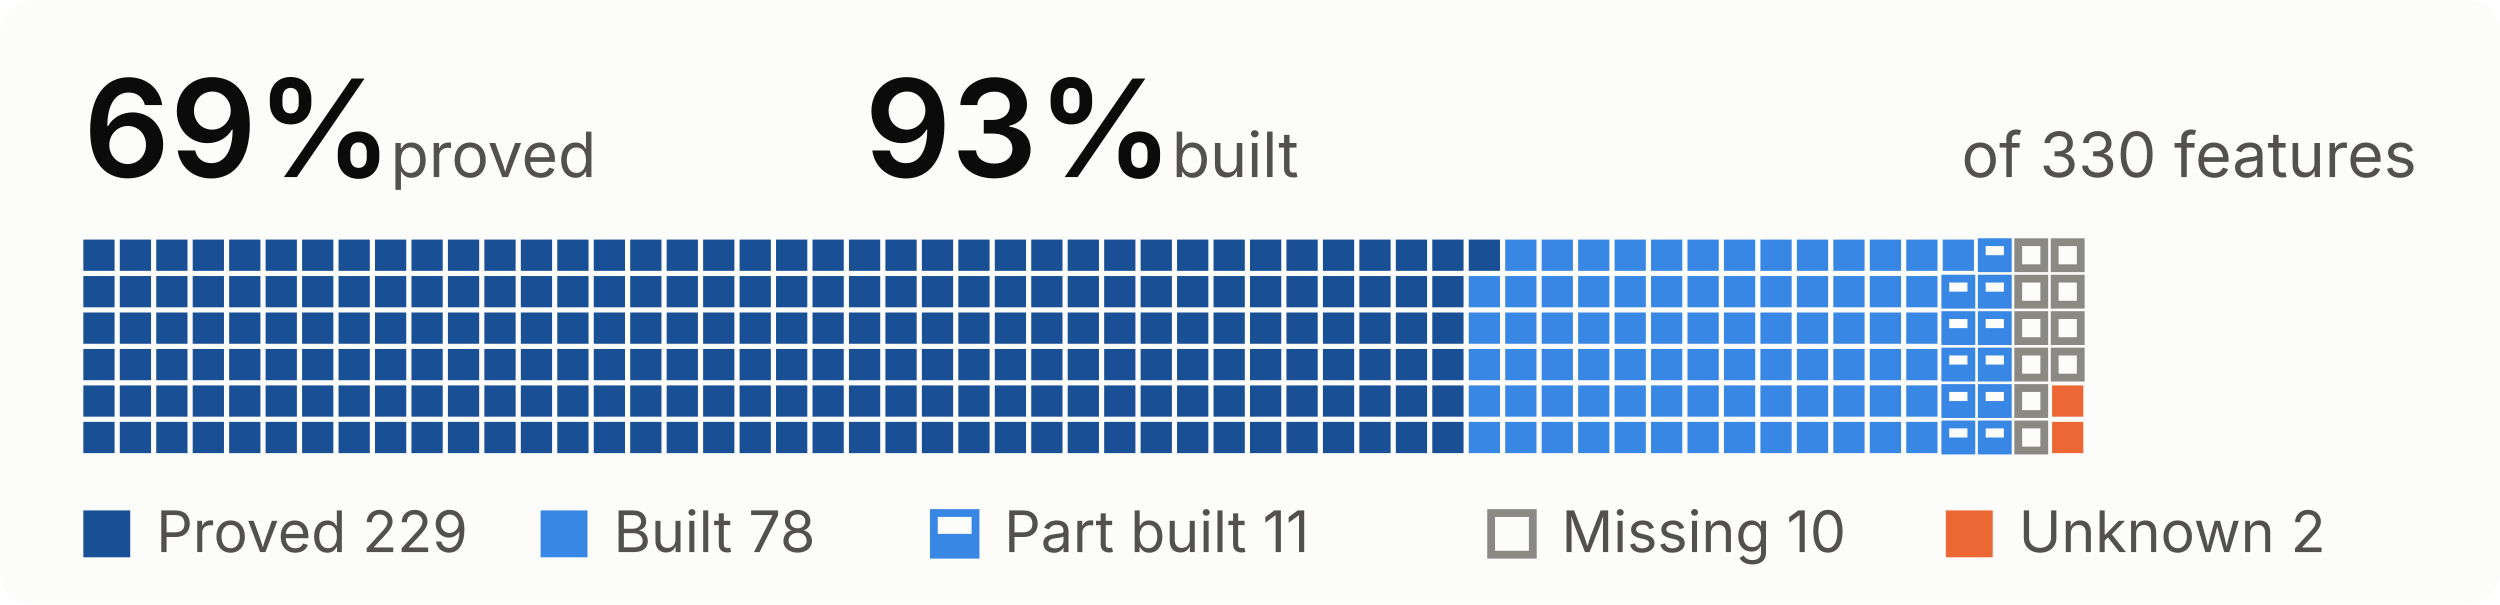
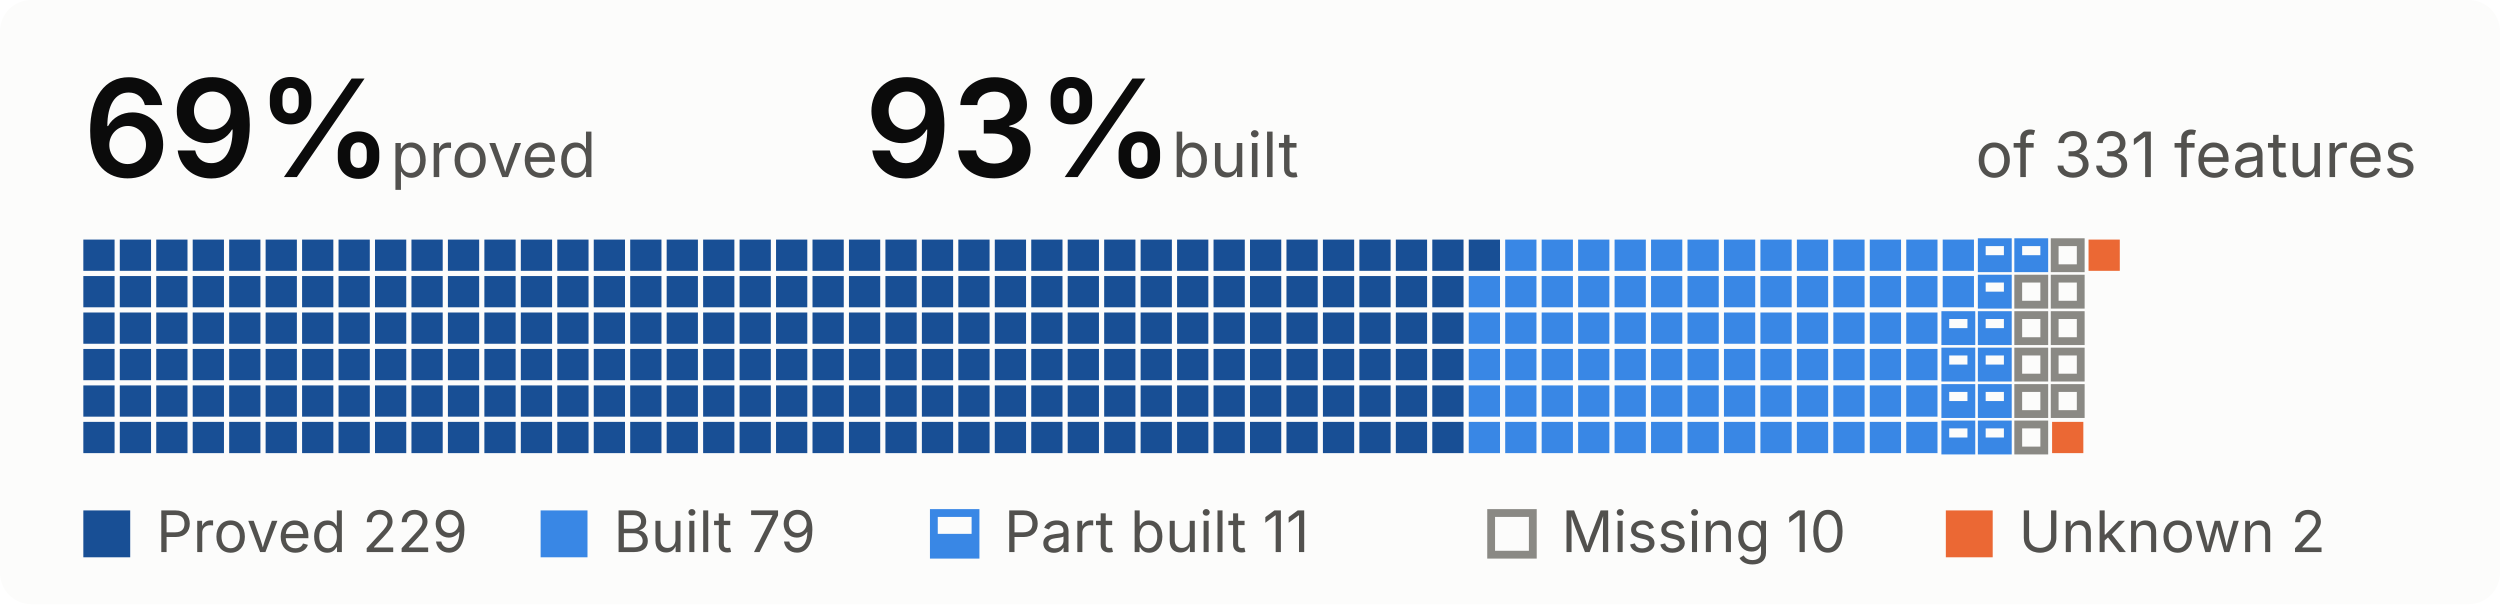
- <svg xmlns="http://www.w3.org/2000/svg" width="480" height="116" viewBox="0 0 480 116" role="img" aria-label="69 percent proved, 93 percent built, of 330 features">
+ <svg xmlns="http://www.w3.org/2000/svg" width="480" height="116" viewBox="0 0 480 116" role="img" aria-label="69 percent proved, 93 percent built, of 331 features">
  <style>
.bg{fill:#fcfcfb}.t{fill:#0b0b0b}.s{fill:#52514e}.rule{fill:#e1e0d9}
.proved{fill:#184f95}.built{fill:#3987e5}.unknown{fill:#eb6834}
.part-o{fill:none;stroke:#3987e5;stroke-width:1.5}.part-f{fill:#3987e5}
.missing{fill:none;stroke:#8a8984;stroke-width:1.5}
.pass{fill:#184f95}.fail{fill:#eb6834}.none{fill:none;stroke:#8a8984;stroke-width:1.5}
@media (prefers-color-scheme:dark){
.bg{fill:#1a1a19}.t{fill:#f0efec}.s{fill:#c3c2b7}.rule{fill:#383835}
.proved{fill:#86b6ef}.built{fill:#3987e5}.unknown{fill:#d95926}
.part-o{stroke:#3987e5}.part-f{fill:#3987e5}
.missing{stroke:#8d8c85}
.pass{fill:#86b6ef}.fail{fill:#d95926}.none{stroke:#8d8c85}
}
text{font-family:system-ui,-apple-system,"Segoe UI",sans-serif;font-size:12px}
.big{font-size:26px;font-weight:600}.b{font-weight:600}.xs{font-size:11px}
</style>
  <rect width="480" height="116" rx="6" class="bg" />
  <text x="16.0" y="34.0" class="t big">69%</text>
  <text x="75.0" y="34.0" class="s">proved</text>
  <text x="166.0" y="34.0" class="t big">93%</text>
  <text x="225.0" y="34.0" class="s">built</text>
-   <text x="464.0" y="34.0" class="s" text-anchor="end">of 330 features</text>
+   <text x="464.0" y="34.0" class="s" text-anchor="end">of 331 features</text>
  <rect x="16.0" y="46.0" width="6" height="6" class="proved" />
  <rect x="16.0" y="53.0" width="6" height="6" class="proved" />
  <rect x="16.0" y="60.0" width="6" height="6" class="proved" />
  <rect x="16.0" y="67.0" width="6" height="6" class="proved" />
  <rect x="16.0" y="74.0" width="6" height="6" class="proved" />
  <rect x="16.0" y="81.0" width="6" height="6" class="proved" />
  <rect x="23.0" y="46.0" width="6" height="6" class="proved" />
  <rect x="23.0" y="53.0" width="6" height="6" class="proved" />
  <rect x="23.0" y="60.0" width="6" height="6" class="proved" />
  <rect x="23.0" y="67.0" width="6" height="6" class="proved" />
  <rect x="23.0" y="74.0" width="6" height="6" class="proved" />
  <rect x="23.0" y="81.0" width="6" height="6" class="proved" />
  <rect x="30.0" y="46.0" width="6" height="6" class="proved" />
  <rect x="30.0" y="53.0" width="6" height="6" class="proved" />
  <rect x="30.0" y="60.0" width="6" height="6" class="proved" />
  <rect x="30.0" y="67.0" width="6" height="6" class="proved" />
  <rect x="30.0" y="74.0" width="6" height="6" class="proved" />
  <rect x="30.0" y="81.0" width="6" height="6" class="proved" />
  <rect x="37.0" y="46.0" width="6" height="6" class="proved" />
  <rect x="37.0" y="53.0" width="6" height="6" class="proved" />
  <rect x="37.0" y="60.0" width="6" height="6" class="proved" />
  <rect x="37.0" y="67.0" width="6" height="6" class="proved" />
  <rect x="37.0" y="74.0" width="6" height="6" class="proved" />
  <rect x="37.0" y="81.0" width="6" height="6" class="proved" />
  <rect x="44.0" y="46.0" width="6" height="6" class="proved" />
  <rect x="44.0" y="53.0" width="6" height="6" class="proved" />
  <rect x="44.0" y="60.0" width="6" height="6" class="proved" />
  <rect x="44.0" y="67.0" width="6" height="6" class="proved" />
  <rect x="44.0" y="74.0" width="6" height="6" class="proved" />
  <rect x="44.0" y="81.0" width="6" height="6" class="proved" />
  <rect x="51.0" y="46.0" width="6" height="6" class="proved" />
  <rect x="51.0" y="53.0" width="6" height="6" class="proved" />
  <rect x="51.0" y="60.0" width="6" height="6" class="proved" />
  <rect x="51.0" y="67.0" width="6" height="6" class="proved" />
  <rect x="51.0" y="74.0" width="6" height="6" class="proved" />
  <rect x="51.0" y="81.0" width="6" height="6" class="proved" />
  <rect x="58.0" y="46.0" width="6" height="6" class="proved" />
  <rect x="58.0" y="53.0" width="6" height="6" class="proved" />
  <rect x="58.0" y="60.0" width="6" height="6" class="proved" />
  <rect x="58.0" y="67.0" width="6" height="6" class="proved" />
  <rect x="58.0" y="74.0" width="6" height="6" class="proved" />
  <rect x="58.0" y="81.0" width="6" height="6" class="proved" />
  <rect x="65.0" y="46.0" width="6" height="6" class="proved" />
  <rect x="65.0" y="53.0" width="6" height="6" class="proved" />
  <rect x="65.0" y="60.0" width="6" height="6" class="proved" />
  <rect x="65.0" y="67.0" width="6" height="6" class="proved" />
  <rect x="65.0" y="74.0" width="6" height="6" class="proved" />
  <rect x="65.0" y="81.0" width="6" height="6" class="proved" />
  <rect x="72.0" y="46.0" width="6" height="6" class="proved" />
  <rect x="72.0" y="53.0" width="6" height="6" class="proved" />
  <rect x="72.0" y="60.0" width="6" height="6" class="proved" />
  <rect x="72.0" y="67.0" width="6" height="6" class="proved" />
  <rect x="72.0" y="74.0" width="6" height="6" class="proved" />
  <rect x="72.0" y="81.0" width="6" height="6" class="proved" />
  <rect x="79.0" y="46.0" width="6" height="6" class="proved" />
  <rect x="79.0" y="53.0" width="6" height="6" class="proved" />
  <rect x="79.0" y="60.0" width="6" height="6" class="proved" />
  <rect x="79.0" y="67.0" width="6" height="6" class="proved" />
  <rect x="79.0" y="74.0" width="6" height="6" class="proved" />
  <rect x="79.0" y="81.0" width="6" height="6" class="proved" />
  <rect x="86.0" y="46.0" width="6" height="6" class="proved" />
  <rect x="86.0" y="53.0" width="6" height="6" class="proved" />
  <rect x="86.0" y="60.0" width="6" height="6" class="proved" />
  <rect x="86.0" y="67.0" width="6" height="6" class="proved" />
  <rect x="86.0" y="74.0" width="6" height="6" class="proved" />
  <rect x="86.0" y="81.0" width="6" height="6" class="proved" />
  <rect x="93.0" y="46.0" width="6" height="6" class="proved" />
  <rect x="93.0" y="53.0" width="6" height="6" class="proved" />
  <rect x="93.0" y="60.0" width="6" height="6" class="proved" />
  <rect x="93.0" y="67.0" width="6" height="6" class="proved" />
  <rect x="93.0" y="74.0" width="6" height="6" class="proved" />
  <rect x="93.0" y="81.0" width="6" height="6" class="proved" />
  <rect x="100.0" y="46.0" width="6" height="6" class="proved" />
  <rect x="100.0" y="53.0" width="6" height="6" class="proved" />
  <rect x="100.0" y="60.0" width="6" height="6" class="proved" />
  <rect x="100.0" y="67.0" width="6" height="6" class="proved" />
  <rect x="100.0" y="74.0" width="6" height="6" class="proved" />
  <rect x="100.0" y="81.0" width="6" height="6" class="proved" />
  <rect x="107.0" y="46.0" width="6" height="6" class="proved" />
  <rect x="107.0" y="53.0" width="6" height="6" class="proved" />
  <rect x="107.0" y="60.0" width="6" height="6" class="proved" />
  <rect x="107.0" y="67.0" width="6" height="6" class="proved" />
  <rect x="107.0" y="74.0" width="6" height="6" class="proved" />
  <rect x="107.0" y="81.0" width="6" height="6" class="proved" />
  <rect x="114.0" y="46.0" width="6" height="6" class="proved" />
  <rect x="114.0" y="53.0" width="6" height="6" class="proved" />
  <rect x="114.0" y="60.0" width="6" height="6" class="proved" />
  <rect x="114.0" y="67.0" width="6" height="6" class="proved" />
  <rect x="114.0" y="74.0" width="6" height="6" class="proved" />
  <rect x="114.0" y="81.0" width="6" height="6" class="proved" />
  <rect x="121.0" y="46.0" width="6" height="6" class="proved" />
  <rect x="121.0" y="53.0" width="6" height="6" class="proved" />
  <rect x="121.0" y="60.0" width="6" height="6" class="proved" />
  <rect x="121.0" y="67.0" width="6" height="6" class="proved" />
  <rect x="121.0" y="74.0" width="6" height="6" class="proved" />
  <rect x="121.0" y="81.0" width="6" height="6" class="proved" />
  <rect x="128.0" y="46.0" width="6" height="6" class="proved" />
  <rect x="128.0" y="53.0" width="6" height="6" class="proved" />
  <rect x="128.0" y="60.0" width="6" height="6" class="proved" />
  <rect x="128.0" y="67.0" width="6" height="6" class="proved" />
  <rect x="128.0" y="74.0" width="6" height="6" class="proved" />
  <rect x="128.0" y="81.0" width="6" height="6" class="proved" />
  <rect x="135.0" y="46.0" width="6" height="6" class="proved" />
  <rect x="135.0" y="53.0" width="6" height="6" class="proved" />
  <rect x="135.0" y="60.0" width="6" height="6" class="proved" />
  <rect x="135.0" y="67.0" width="6" height="6" class="proved" />
  <rect x="135.0" y="74.0" width="6" height="6" class="proved" />
  <rect x="135.0" y="81.0" width="6" height="6" class="proved" />
  <rect x="142.0" y="46.0" width="6" height="6" class="proved" />
  <rect x="142.0" y="53.0" width="6" height="6" class="proved" />
  <rect x="142.0" y="60.0" width="6" height="6" class="proved" />
  <rect x="142.0" y="67.0" width="6" height="6" class="proved" />
  <rect x="142.0" y="74.0" width="6" height="6" class="proved" />
  <rect x="142.0" y="81.0" width="6" height="6" class="proved" />
  <rect x="149.0" y="46.0" width="6" height="6" class="proved" />
  <rect x="149.0" y="53.0" width="6" height="6" class="proved" />
  <rect x="149.0" y="60.0" width="6" height="6" class="proved" />
  <rect x="149.0" y="67.0" width="6" height="6" class="proved" />
  <rect x="149.0" y="74.0" width="6" height="6" class="proved" />
  <rect x="149.0" y="81.0" width="6" height="6" class="proved" />
  <rect x="156.0" y="46.0" width="6" height="6" class="proved" />
  <rect x="156.0" y="53.0" width="6" height="6" class="proved" />
  <rect x="156.0" y="60.0" width="6" height="6" class="proved" />
  <rect x="156.0" y="67.0" width="6" height="6" class="proved" />
  <rect x="156.0" y="74.0" width="6" height="6" class="proved" />
  <rect x="156.0" y="81.0" width="6" height="6" class="proved" />
  <rect x="163.0" y="46.0" width="6" height="6" class="proved" />
  <rect x="163.0" y="53.0" width="6" height="6" class="proved" />
  <rect x="163.0" y="60.0" width="6" height="6" class="proved" />
  <rect x="163.0" y="67.0" width="6" height="6" class="proved" />
  <rect x="163.0" y="74.0" width="6" height="6" class="proved" />
  <rect x="163.0" y="81.0" width="6" height="6" class="proved" />
  <rect x="170.0" y="46.0" width="6" height="6" class="proved" />
  <rect x="170.0" y="53.0" width="6" height="6" class="proved" />
  <rect x="170.0" y="60.0" width="6" height="6" class="proved" />
  <rect x="170.0" y="67.0" width="6" height="6" class="proved" />
  <rect x="170.0" y="74.0" width="6" height="6" class="proved" />
  <rect x="170.0" y="81.0" width="6" height="6" class="proved" />
  <rect x="177.0" y="46.0" width="6" height="6" class="proved" />
  <rect x="177.0" y="53.0" width="6" height="6" class="proved" />
  <rect x="177.0" y="60.0" width="6" height="6" class="proved" />
  <rect x="177.0" y="67.0" width="6" height="6" class="proved" />
  <rect x="177.0" y="74.0" width="6" height="6" class="proved" />
  <rect x="177.0" y="81.0" width="6" height="6" class="proved" />
  <rect x="184.0" y="46.0" width="6" height="6" class="proved" />
  <rect x="184.0" y="53.0" width="6" height="6" class="proved" />
  <rect x="184.0" y="60.0" width="6" height="6" class="proved" />
  <rect x="184.0" y="67.0" width="6" height="6" class="proved" />
  <rect x="184.0" y="74.0" width="6" height="6" class="proved" />
  <rect x="184.0" y="81.0" width="6" height="6" class="proved" />
  <rect x="191.0" y="46.0" width="6" height="6" class="proved" />
  <rect x="191.0" y="53.0" width="6" height="6" class="proved" />
  <rect x="191.0" y="60.0" width="6" height="6" class="proved" />
  <rect x="191.0" y="67.0" width="6" height="6" class="proved" />
  <rect x="191.0" y="74.0" width="6" height="6" class="proved" />
  <rect x="191.0" y="81.0" width="6" height="6" class="proved" />
  <rect x="198.0" y="46.0" width="6" height="6" class="proved" />
  <rect x="198.0" y="53.0" width="6" height="6" class="proved" />
  <rect x="198.0" y="60.0" width="6" height="6" class="proved" />
  <rect x="198.0" y="67.0" width="6" height="6" class="proved" />
  <rect x="198.0" y="74.0" width="6" height="6" class="proved" />
  <rect x="198.0" y="81.0" width="6" height="6" class="proved" />
  <rect x="205.0" y="46.0" width="6" height="6" class="proved" />
  <rect x="205.0" y="53.0" width="6" height="6" class="proved" />
  <rect x="205.0" y="60.0" width="6" height="6" class="proved" />
  <rect x="205.0" y="67.0" width="6" height="6" class="proved" />
  <rect x="205.0" y="74.0" width="6" height="6" class="proved" />
  <rect x="205.0" y="81.0" width="6" height="6" class="proved" />
  <rect x="212.0" y="46.0" width="6" height="6" class="proved" />
  <rect x="212.0" y="53.0" width="6" height="6" class="proved" />
  <rect x="212.0" y="60.0" width="6" height="6" class="proved" />
  <rect x="212.0" y="67.0" width="6" height="6" class="proved" />
  <rect x="212.0" y="74.0" width="6" height="6" class="proved" />
  <rect x="212.0" y="81.0" width="6" height="6" class="proved" />
  <rect x="219.0" y="46.0" width="6" height="6" class="proved" />
  <rect x="219.0" y="53.0" width="6" height="6" class="proved" />
  <rect x="219.0" y="60.0" width="6" height="6" class="proved" />
  <rect x="219.0" y="67.0" width="6" height="6" class="proved" />
  <rect x="219.0" y="74.0" width="6" height="6" class="proved" />
  <rect x="219.0" y="81.0" width="6" height="6" class="proved" />
  <rect x="226.0" y="46.0" width="6" height="6" class="proved" />
  <rect x="226.0" y="53.0" width="6" height="6" class="proved" />
  <rect x="226.0" y="60.0" width="6" height="6" class="proved" />
  <rect x="226.0" y="67.0" width="6" height="6" class="proved" />
  <rect x="226.0" y="74.0" width="6" height="6" class="proved" />
  <rect x="226.0" y="81.0" width="6" height="6" class="proved" />
  <rect x="233.0" y="46.0" width="6" height="6" class="proved" />
  <rect x="233.0" y="53.0" width="6" height="6" class="proved" />
  <rect x="233.0" y="60.0" width="6" height="6" class="proved" />
  <rect x="233.0" y="67.0" width="6" height="6" class="proved" />
  <rect x="233.0" y="74.0" width="6" height="6" class="proved" />
  <rect x="233.0" y="81.0" width="6" height="6" class="proved" />
  <rect x="240.0" y="46.0" width="6" height="6" class="proved" />
  <rect x="240.0" y="53.0" width="6" height="6" class="proved" />
  <rect x="240.0" y="60.0" width="6" height="6" class="proved" />
  <rect x="240.0" y="67.0" width="6" height="6" class="proved" />
  <rect x="240.0" y="74.0" width="6" height="6" class="proved" />
  <rect x="240.0" y="81.0" width="6" height="6" class="proved" />
  <rect x="247.0" y="46.0" width="6" height="6" class="proved" />
  <rect x="247.0" y="53.0" width="6" height="6" class="proved" />
  <rect x="247.0" y="60.0" width="6" height="6" class="proved" />
  <rect x="247.0" y="67.0" width="6" height="6" class="proved" />
  <rect x="247.0" y="74.0" width="6" height="6" class="proved" />
  <rect x="247.0" y="81.0" width="6" height="6" class="proved" />
  <rect x="254.0" y="46.0" width="6" height="6" class="proved" />
  <rect x="254.0" y="53.0" width="6" height="6" class="proved" />
  <rect x="254.0" y="60.0" width="6" height="6" class="proved" />
  <rect x="254.0" y="67.0" width="6" height="6" class="proved" />
  <rect x="254.0" y="74.0" width="6" height="6" class="proved" />
  <rect x="254.0" y="81.0" width="6" height="6" class="proved" />
  <rect x="261.0" y="46.0" width="6" height="6" class="proved" />
  <rect x="261.0" y="53.0" width="6" height="6" class="proved" />
  <rect x="261.0" y="60.0" width="6" height="6" class="proved" />
  <rect x="261.0" y="67.0" width="6" height="6" class="proved" />
  <rect x="261.0" y="74.0" width="6" height="6" class="proved" />
  <rect x="261.0" y="81.0" width="6" height="6" class="proved" />
  <rect x="268.0" y="46.0" width="6" height="6" class="proved" />
  <rect x="268.0" y="53.0" width="6" height="6" class="proved" />
  <rect x="268.0" y="60.0" width="6" height="6" class="proved" />
  <rect x="268.0" y="67.0" width="6" height="6" class="proved" />
  <rect x="268.0" y="74.0" width="6" height="6" class="proved" />
  <rect x="268.0" y="81.0" width="6" height="6" class="proved" />
  <rect x="275.0" y="46.0" width="6" height="6" class="proved" />
  <rect x="275.0" y="53.0" width="6" height="6" class="proved" />
  <rect x="275.0" y="60.0" width="6" height="6" class="proved" />
  <rect x="275.0" y="67.0" width="6" height="6" class="proved" />
  <rect x="275.0" y="74.0" width="6" height="6" class="proved" />
  <rect x="275.0" y="81.0" width="6" height="6" class="proved" />
  <rect x="282.0" y="46.0" width="6" height="6" class="proved" />
  <rect x="282.0" y="53.0" width="6" height="6" class="built" />
  <rect x="282.0" y="60.0" width="6" height="6" class="built" />
  <rect x="282.0" y="67.0" width="6" height="6" class="built" />
  <rect x="282.0" y="74.0" width="6" height="6" class="built" />
  <rect x="282.0" y="81.0" width="6" height="6" class="built" />
  <rect x="289.0" y="46.0" width="6" height="6" class="built" />
  <rect x="289.0" y="53.0" width="6" height="6" class="built" />
  <rect x="289.0" y="60.0" width="6" height="6" class="built" />
  <rect x="289.0" y="67.0" width="6" height="6" class="built" />
  <rect x="289.0" y="74.0" width="6" height="6" class="built" />
  <rect x="289.0" y="81.0" width="6" height="6" class="built" />
  <rect x="296.0" y="46.0" width="6" height="6" class="built" />
  <rect x="296.0" y="53.0" width="6" height="6" class="built" />
  <rect x="296.0" y="60.0" width="6" height="6" class="built" />
  <rect x="296.0" y="67.0" width="6" height="6" class="built" />
  <rect x="296.0" y="74.0" width="6" height="6" class="built" />
  <rect x="296.0" y="81.0" width="6" height="6" class="built" />
  <rect x="303.0" y="46.0" width="6" height="6" class="built" />
  <rect x="303.0" y="53.0" width="6" height="6" class="built" />
  <rect x="303.0" y="60.0" width="6" height="6" class="built" />
  <rect x="303.0" y="67.0" width="6" height="6" class="built" />
  <rect x="303.0" y="74.0" width="6" height="6" class="built" />
  <rect x="303.0" y="81.0" width="6" height="6" class="built" />
  <rect x="310.0" y="46.0" width="6" height="6" class="built" />
  <rect x="310.0" y="53.0" width="6" height="6" class="built" />
  <rect x="310.0" y="60.0" width="6" height="6" class="built" />
  <rect x="310.0" y="67.0" width="6" height="6" class="built" />
  <rect x="310.0" y="74.0" width="6" height="6" class="built" />
  <rect x="310.0" y="81.0" width="6" height="6" class="built" />
  <rect x="317.0" y="46.0" width="6" height="6" class="built" />
  <rect x="317.0" y="53.0" width="6" height="6" class="built" />
  <rect x="317.0" y="60.0" width="6" height="6" class="built" />
  <rect x="317.0" y="67.0" width="6" height="6" class="built" />
  <rect x="317.0" y="74.0" width="6" height="6" class="built" />
  <rect x="317.0" y="81.0" width="6" height="6" class="built" />
  <rect x="324.0" y="46.0" width="6" height="6" class="built" />
  <rect x="324.0" y="53.0" width="6" height="6" class="built" />
  <rect x="324.0" y="60.0" width="6" height="6" class="built" />
  <rect x="324.0" y="67.0" width="6" height="6" class="built" />
  <rect x="324.0" y="74.0" width="6" height="6" class="built" />
  <rect x="324.0" y="81.0" width="6" height="6" class="built" />
  <rect x="331.0" y="46.0" width="6" height="6" class="built" />
  <rect x="331.0" y="53.0" width="6" height="6" class="built" />
  <rect x="331.0" y="60.0" width="6" height="6" class="built" />
  <rect x="331.0" y="67.0" width="6" height="6" class="built" />
  <rect x="331.0" y="74.0" width="6" height="6" class="built" />
  <rect x="331.0" y="81.0" width="6" height="6" class="built" />
  <rect x="338.0" y="46.0" width="6" height="6" class="built" />
  <rect x="338.0" y="53.0" width="6" height="6" class="built" />
  <rect x="338.0" y="60.0" width="6" height="6" class="built" />
  <rect x="338.0" y="67.0" width="6" height="6" class="built" />
  <rect x="338.0" y="74.0" width="6" height="6" class="built" />
  <rect x="338.0" y="81.0" width="6" height="6" class="built" />
  <rect x="345.0" y="46.0" width="6" height="6" class="built" />
  <rect x="345.0" y="53.0" width="6" height="6" class="built" />
  <rect x="345.0" y="60.0" width="6" height="6" class="built" />
  <rect x="345.0" y="67.0" width="6" height="6" class="built" />
  <rect x="345.0" y="74.0" width="6" height="6" class="built" />
  <rect x="345.0" y="81.0" width="6" height="6" class="built" />
  <rect x="352.0" y="46.0" width="6" height="6" class="built" />
  <rect x="352.0" y="53.0" width="6" height="6" class="built" />
  <rect x="352.0" y="60.0" width="6" height="6" class="built" />
  <rect x="352.0" y="67.0" width="6" height="6" class="built" />
  <rect x="352.0" y="74.0" width="6" height="6" class="built" />
  <rect x="352.0" y="81.0" width="6" height="6" class="built" />
  <rect x="359.0" y="46.0" width="6" height="6" class="built" />
  <rect x="359.0" y="53.0" width="6" height="6" class="built" />
  <rect x="359.0" y="60.0" width="6" height="6" class="built" />
  <rect x="359.0" y="67.0" width="6" height="6" class="built" />
  <rect x="359.0" y="74.0" width="6" height="6" class="built" />
  <rect x="359.0" y="81.0" width="6" height="6" class="built" />
  <rect x="366.0" y="46.0" width="6" height="6" class="built" />
  <rect x="366.0" y="53.0" width="6" height="6" class="built" />
  <rect x="366.0" y="60.0" width="6" height="6" class="built" />
  <rect x="366.0" y="67.0" width="6" height="6" class="built" />
  <rect x="366.0" y="74.0" width="6" height="6" class="built" />
  <rect x="366.0" y="81.0" width="6" height="6" class="built" />
  <rect x="373.0" y="46.0" width="6" height="6" class="built" />
-   <rect x="373.5" y="53.5" width="5" height="5" fill="none" class="part-o" />
-   <rect x="373.0" y="56.0" width="6" height="3.0" class="part-f" />
+   <rect x="373.0" y="53.0" width="6" height="6" class="built" />
  <rect x="373.5" y="60.5" width="5" height="5" fill="none" class="part-o" />
  <rect x="373.0" y="63.0" width="6" height="3.0" class="part-f" />
  <rect x="373.5" y="67.5" width="5" height="5" fill="none" class="part-o" />
  <rect x="373.0" y="70.0" width="6" height="3.0" class="part-f" />
  <rect x="373.5" y="74.5" width="5" height="5" fill="none" class="part-o" />
  <rect x="373.0" y="77.0" width="6" height="3.0" class="part-f" />
  <rect x="373.5" y="81.5" width="5" height="5" fill="none" class="part-o" />
  <rect x="373.0" y="84.0" width="6" height="3.0" class="part-f" />
  <rect x="380.5" y="46.5" width="5" height="5" fill="none" class="part-o" />
  <rect x="380.0" y="49.0" width="6" height="3.0" class="part-f" />
  <rect x="380.5" y="53.5" width="5" height="5" fill="none" class="part-o" />
  <rect x="380.0" y="56.0" width="6" height="3.0" class="part-f" />
  <rect x="380.5" y="60.5" width="5" height="5" fill="none" class="part-o" />
  <rect x="380.0" y="63.0" width="6" height="3.0" class="part-f" />
  <rect x="380.5" y="67.5" width="5" height="5" fill="none" class="part-o" />
  <rect x="380.0" y="70.0" width="6" height="3.0" class="part-f" />
  <rect x="380.5" y="74.5" width="5" height="5" fill="none" class="part-o" />
  <rect x="380.0" y="77.0" width="6" height="3.0" class="part-f" />
  <rect x="380.5" y="81.5" width="5" height="5" fill="none" class="part-o" />
  <rect x="380.0" y="84.0" width="6" height="3.0" class="part-f" />
-   <rect x="387.5" y="46.5" width="5" height="5" fill="none" class="missing" />
+   <rect x="387.5" y="46.5" width="5" height="5" fill="none" class="part-o" />
+   <rect x="387.0" y="49.0" width="6" height="3.0" class="part-f" />
  <rect x="387.5" y="53.5" width="5" height="5" fill="none" class="missing" />
  <rect x="387.5" y="60.5" width="5" height="5" fill="none" class="missing" />
  <rect x="387.5" y="67.5" width="5" height="5" fill="none" class="missing" />
  <rect x="387.5" y="74.5" width="5" height="5" fill="none" class="missing" />
  <rect x="387.5" y="81.5" width="5" height="5" fill="none" class="missing" />
  <rect x="394.5" y="46.5" width="5" height="5" fill="none" class="missing" />
  <rect x="394.5" y="53.5" width="5" height="5" fill="none" class="missing" />
  <rect x="394.5" y="60.5" width="5" height="5" fill="none" class="missing" />
  <rect x="394.5" y="67.5" width="5" height="5" fill="none" class="missing" />
-   <rect x="394.0" y="74.0" width="6" height="6" class="unknown" />
+   <rect x="394.5" y="74.5" width="5" height="5" fill="none" class="missing" />
  <rect x="394.0" y="81.0" width="6" height="6" class="unknown" />
+   <rect x="401.0" y="46.0" width="6" height="6" class="unknown" />
  <rect x="16.0" y="98.0" width="9" height="9" class="proved" />
  <text x="30.0" y="106.0" class="s xs">Proved 229</text>
  <rect x="103.8" y="98.0" width="9" height="9" class="built" />
-   <text x="117.8" y="106.0" class="s xs">Built 78</text>
+   <text x="117.8" y="106.0" class="s xs">Built 79</text>
  <rect x="179.3" y="98.5" width="8" height="8" fill="none" class="part-o" />
  <rect x="178.8" y="102.5" width="9" height="4.5" class="part-f" />
  <text x="192.8" y="106.0" class="s xs">Part built 11</text>
  <rect x="286.3" y="98.5" width="8" height="8" fill="none" class="missing" />
  <text x="299.8" y="106.0" class="s xs">Missing 10</text>
  <rect x="373.6" y="98.0" width="9" height="9" class="unknown" />
  <text x="387.6" y="106.0" class="s xs">Unknown 2</text>
</svg>
